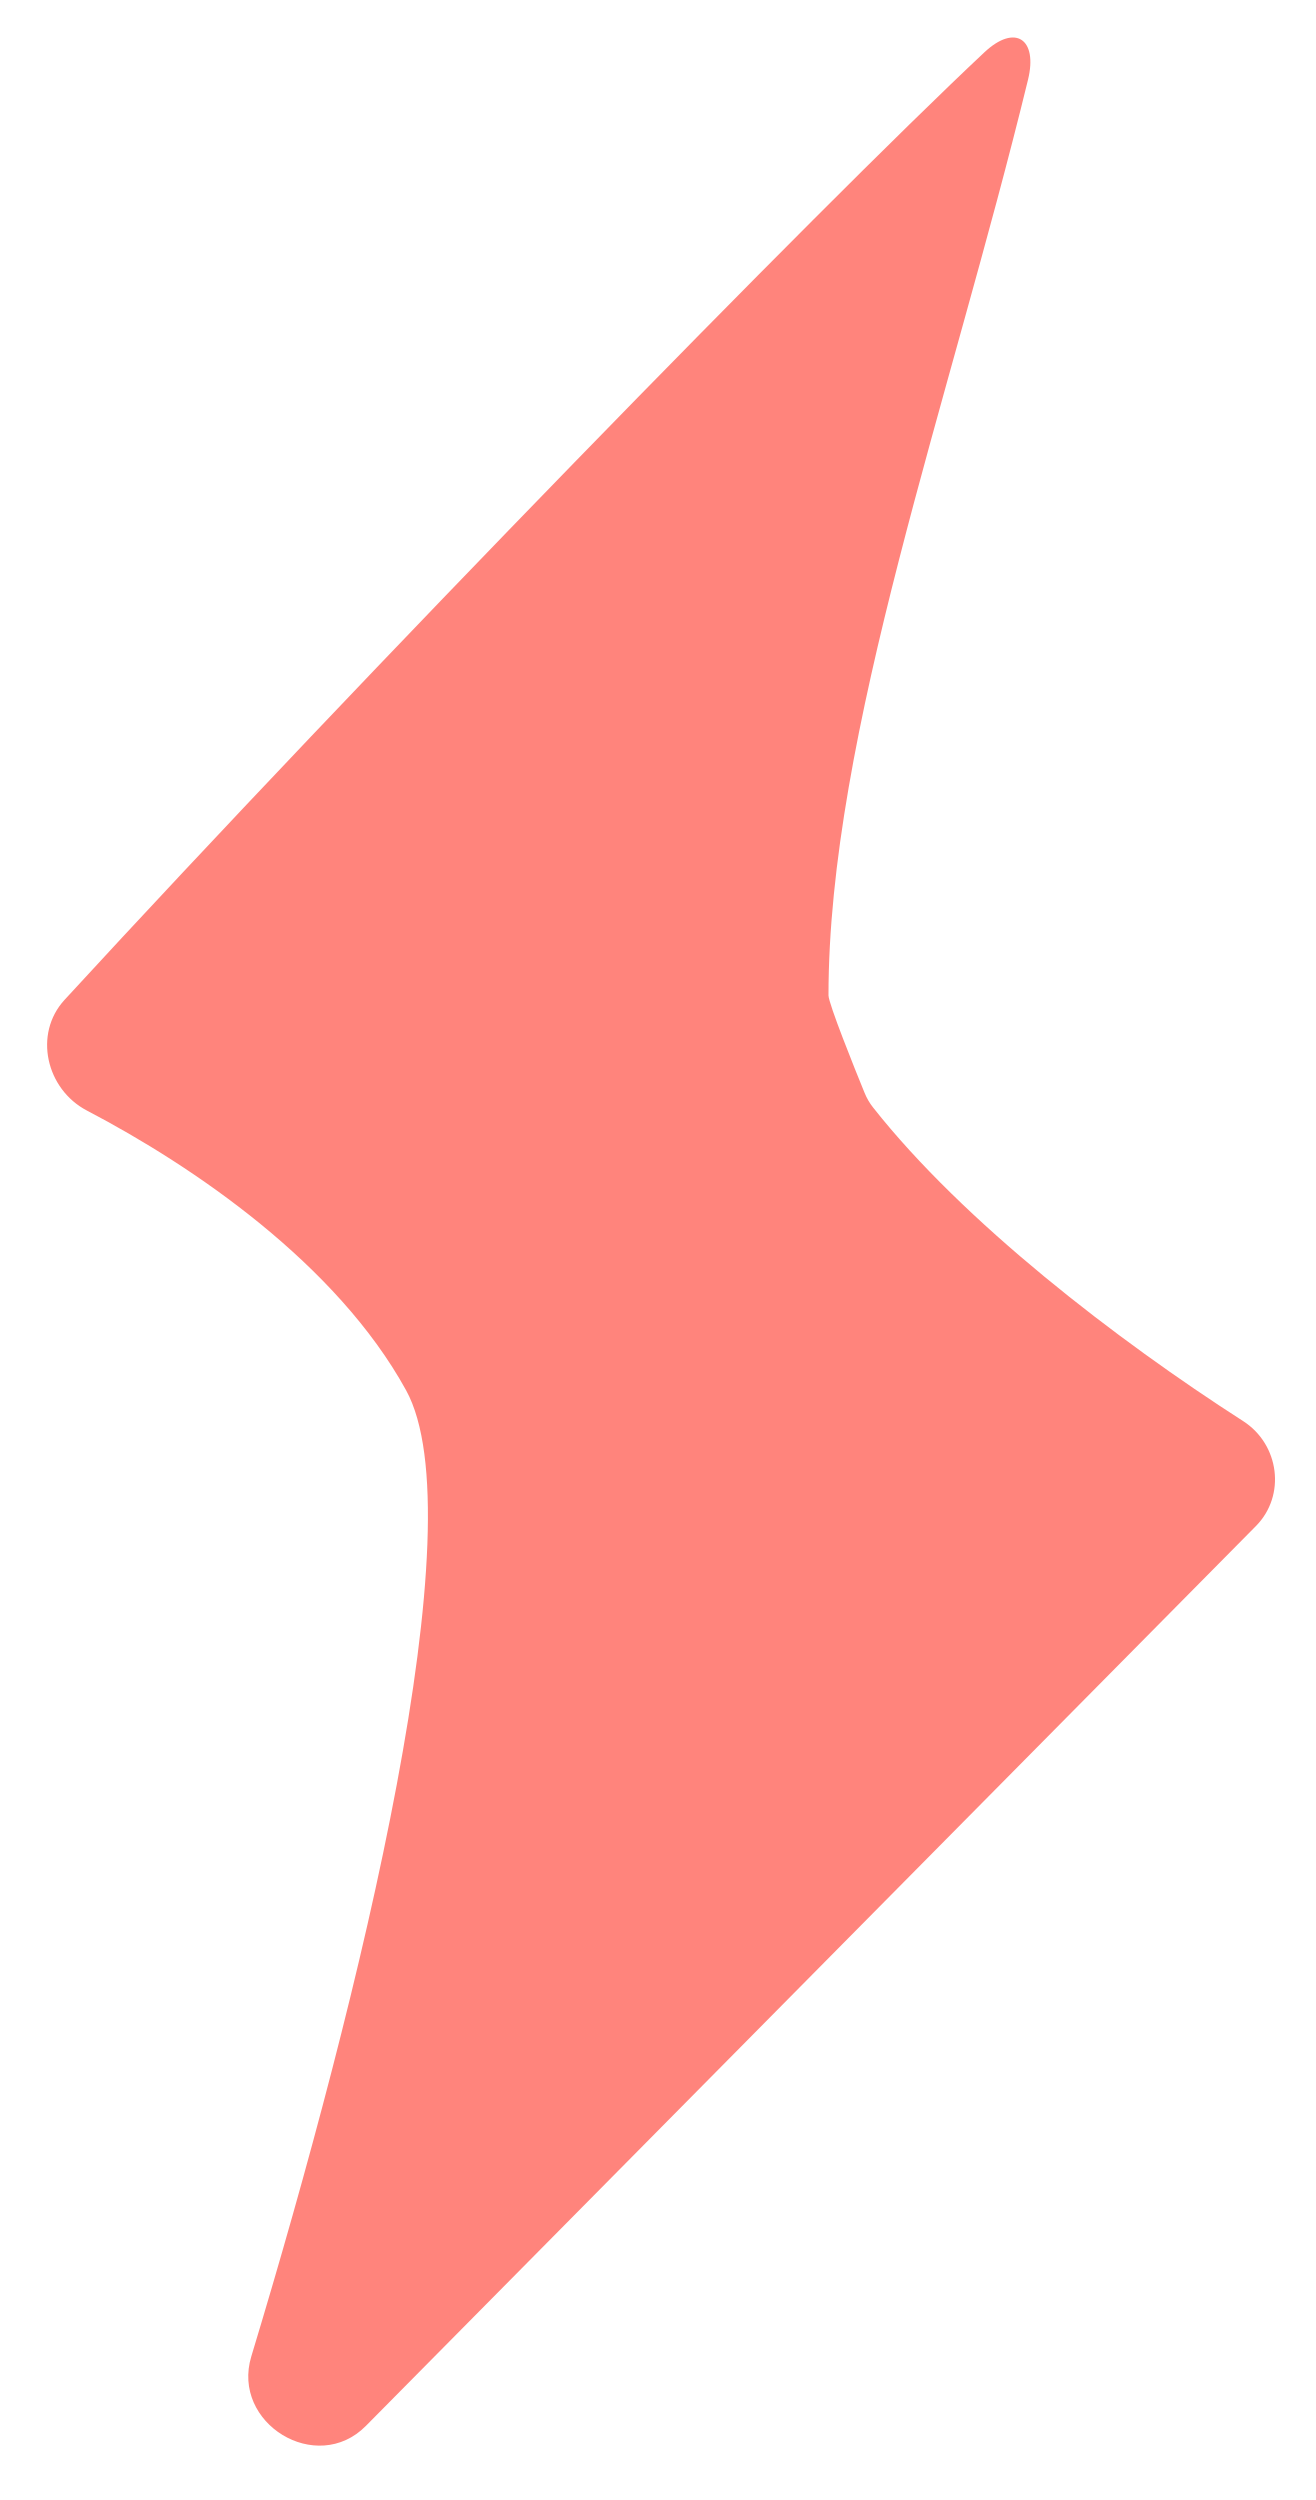
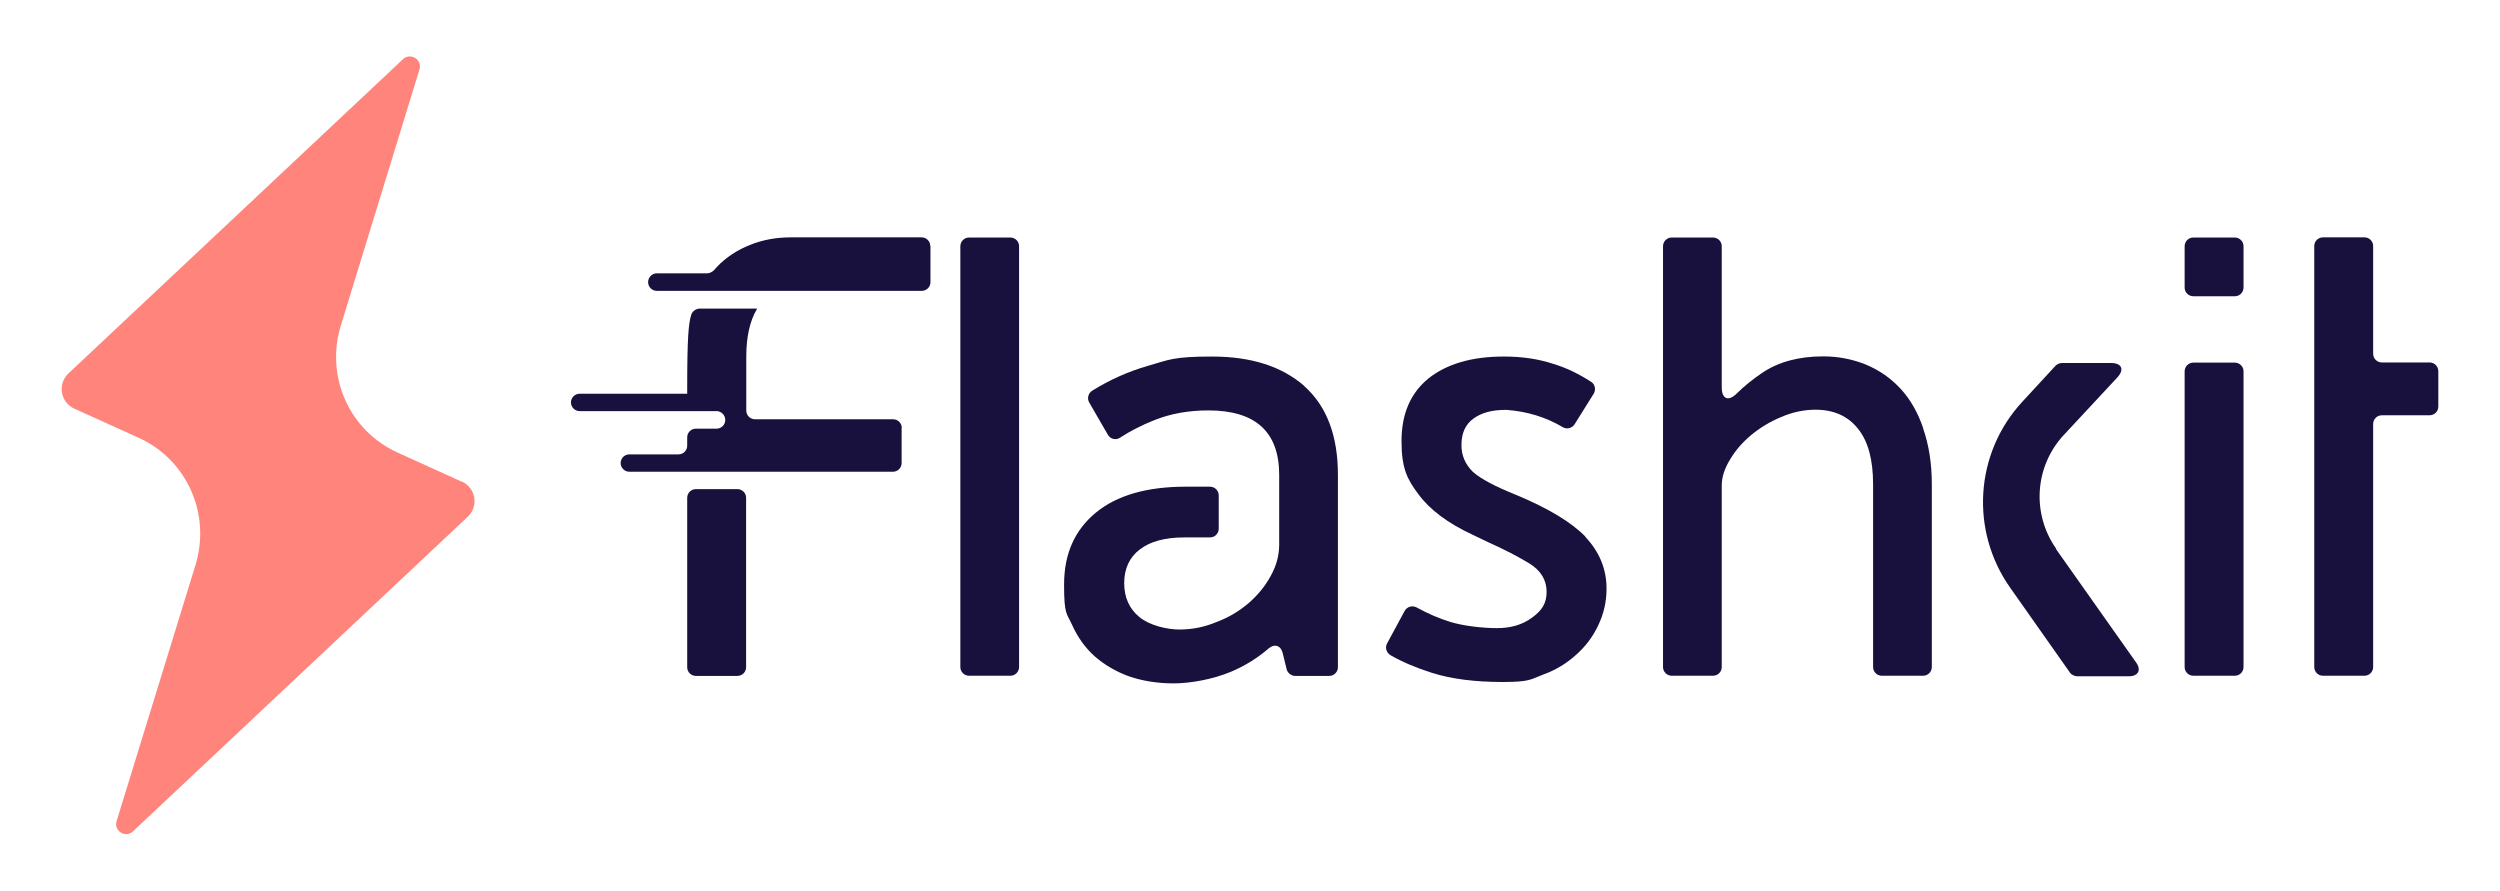
- <svg xmlns="http://www.w3.org/2000/svg" width="20" height="38" viewBox="0 0 20 38" fill="none">
-   <path d="M0.981 15.198C5.524 10.255 12.449 3.153 14.964 0.794C15.43 0.358 15.777 0.591 15.626 1.211C14.436 6.092 12.593 11.17 12.593 15.13C12.593 15.252 12.99 16.242 13.141 16.61C13.174 16.691 13.217 16.766 13.271 16.834C14.64 18.57 16.964 20.36 18.896 21.601C19.447 21.955 19.55 22.731 19.09 23.196L5.561 36.874C4.813 37.631 3.511 36.835 3.82 35.817C5.501 30.264 7.25 23.092 6.173 21.133C5.12 19.217 2.951 17.733 1.322 16.881C0.7 16.556 0.506 15.715 0.981 15.198Z" fill="#FF847C" />
+ <svg xmlns="http://www.w3.org/2000/svg" id="Layer_1" data-name="Layer 1" version="1.1" viewBox="0 0 1438.8 512.6">
+   <defs>
+     <style>
+       .cls-1 {
+         fill: #ff847c;
+       }
+ 
+       .cls-1, .cls-2 {
+         stroke-width: 0px;
+       }
+ 
+       .cls-2 {
+         fill: #18103d;
+       }
+     </style>
+   </defs>
+   <path class="cls-1" d="M265.7,277.2l-37-16.8c-27.7-12.6-41.6-43.8-32.5-73.2l45.2-147.2c1.8-5.7-5.2-10-9.5-5.9L39.4,214.9c-6.4,6-4.7,16.6,3.4,20.3l37.1,16.8c27.7,12.6,41.6,43.8,32.6,73.2l-45.4,147.4c-1.7,5.6,5.1,9.9,9.4,5.9l192.7-181.1c6.4-6,4.7-16.6-3.4-20.3Z" />
+   <path class="cls-2" d="M552.7,141.7v242.2c0,2.8,2.3,5,5,5h23.8c2.8,0,5-2.3,5-5v-242.2c0-2.8-2.3-5-5-5h-23.8c-2.8,0-5,2.3-5,5Z" />
+   <path class="cls-2" d="M750.6,222.1c-13-11.3-30.6-16.9-53-16.9s-24.6,1.8-37.1,5.4c-11.1,3.2-21.7,7.9-32,14.3-2.2,1.4-3,4.5-1.6,6.8l10.7,18.5c1.4,2.5,4.6,3.3,7,1.7,5.8-3.8,12.3-7.1,19.5-10,9.4-3.8,19.8-5.7,31.4-5.7,27.1,0,40.7,12.4,40.7,37.1v40c0,6.3-1.6,12.3-4.9,18.2-3.2,5.9-7.5,11.1-12.8,15.7-5.3,4.5-11.4,8.2-18.4,10.8-6.9,2.9-14,4.3-21.3,4.3s-17.3-2.4-23.1-7.2c-5.8-4.8-8.7-11.3-8.7-19.5s3-14.9,9-19.4c6-4.6,14.5-6.9,25.6-6.9h14.8c2.8,0,5-2.3,5-5v-19.2c0-2.8-2.3-5-5-5h-14.1c-22.3,0-39.6,5-51.7,15-12.1,10-18.2,23.7-18.2,41.3s1.5,16.4,4.7,23.4c3.1,6.9,7.4,13,13,18,5.5,4.8,12.1,8.7,19.8,11.5,7.7,2.6,16.2,4,25.6,4s22.6-2.3,33.2-6.8c7.8-3.3,14.9-7.7,21.3-13.2,3.4-3,7.1-1.9,8.2,2.5l2.3,9.4c.5,2.1,2.7,3.8,4.9,3.8h19.6c2.8,0,5-2.3,5-5v-110.7c0-22.6-6.5-39.7-19.5-51.2Z" />
+   <path class="cls-2" d="M912.5,308.9c-8.2-8.4-21.5-16.4-40-24.1-12-4.8-20.3-9.2-24.9-13.3-4.3-4.3-6.5-9.4-6.5-15.1v-.4c0-6.7,2.3-11.8,6.9-15.1,4.5-3.3,10.6-5,18.4-5s.5,0,.7,0c11.9.9,22.7,4.2,32.4,10,2.3,1.3,5.3.5,6.7-1.7l11-17.6c1.4-2.3.8-5.4-1.4-6.8-7.1-4.6-14.3-8.1-21.6-10.3-8.7-2.9-18.1-4.3-28.5-4.3h-.3c-18.3,0-32.7,4.2-43.3,12.6-10.3,8.4-15.5,20.4-15.5,36s3.2,22,9.7,30.6c6.5,8.9,16.9,16.7,31.3,23.4l9,4.3c9.1,4.1,17.1,8.2,23.8,12.3,6.5,4.1,9.7,9.5,9.7,16.2s-2.7,10.7-8.3,14.8c-5.5,4.1-12.2,6.1-20.2,6.1s-19.3-1.2-27-3.6c-6.3-1.9-12.7-4.7-19.3-8.3-2.5-1.3-5.5-.5-6.9,2l-10.1,18.7c-1.3,2.4-.4,5.4,2,6.8,6.8,3.9,14.8,7.3,24,10.2,11.2,3.5,24.7,5.2,40.5,5.2s16-1.5,23.4-4.3c7.2-2.6,13.4-6.4,18.7-11.2,5.5-4.8,9.9-10.6,13-17.3,3.1-6.5,4.7-13.5,4.7-20.9,0-11.3-4.1-21.3-12.3-29.9Z" />
+   <path class="cls-2" d="M1106.9,246.6c-3.1-9.2-7.5-16.8-13.1-22.9-5.7-6.1-12.3-10.7-20-13.9-7.7-3.1-15.9-4.7-24.5-4.7-13.9,0-25.6,3.1-35,9.4-5.6,3.8-10.6,7.8-14.9,12.1-4.7,4.6-8.5,3-8.5-3.6v-81.3c0-2.8-2.3-5-5-5h-23.8c-2.8,0-5,2.3-5,5v242.2c0,2.8,2.3,5,5,5h23.8c2.8,0,5-2.3,5-5v-104.5c0-4.8,1.6-9.7,4.7-14.8,3.1-5.3,7.2-10,12.2-14.2,5.1-4.2,10.8-7.7,17.3-10.4,6.5-2.8,13.1-4.2,19.8-4.2,10.4,0,18.5,3.6,24.3,10.8,5.9,7.2,8.8,17.9,8.8,32.1v105.2c0,2.8,2.3,5,5,5h23.8c2.8,0,5-2.3,5-5v-105.2c0-12-1.7-22.7-5-32.1Z" />
+   <path class="cls-2" d="M1183.3,315.7c-14.1-20.1-12.3-47.3,4.4-65.3l30.8-33.1c4.3-4.6,2.7-8.4-3.7-8.4h-28.1c-1.2,0-2.9.7-3.7,1.6l-19.1,20.7c-27.3,29.5-30.2,74-7.1,106.9l34.5,49c.8,1.2,2.7,2.1,4.1,2.1h29.9c5.3,0,7.2-3.6,4.1-7.9l-46.2-65.4Z" />
+   <path class="cls-2" d="M1257.3,213.7v170.2c0,2.8,2.3,5,5,5h23.9c2.8,0,5-2.3,5-5v-170.2c0-2.8-2.3-5-5-5h-23.9c-2.8,0-5,2.3-5,5ZM1257.3,141.7v23.8c0,2.8,2.3,5,5,5h23.9c2.8,0,5-2.3,5-5v-23.8c0-2.8-2.3-5-5-5h-23.9c-2.8,0-5,2.3-5,5Z" />
+   <path class="cls-2" d="M1403.3,213.7v20.3c0,2.8-2.3,5-5,5h-27.5c-2.8,0-5,2.3-5,5v139.9c0,2.8-2.3,5-5,5h-23.9c-2.8,0-5-2.3-5-5v-144.9h0v-30.3h0v-67.1c0-2.8,2.3-5,5-5h23.9c2.8,0,5,2.3,5,5v62c0,2.8,2.3,5,5,5h27.5c2.8,0,5,2.3,5,5Z" />
+   <rect class="cls-2" x="395.5" y="281.5" width="33.9" height="107.5" rx="5" ry="5" />
+   <path class="cls-2" d="M518.9,246.2v20.3c0,2.8-2.3,5-5,5h-151.7c-2.8,0-5-2.3-5-5h0c0-2.8,2.3-5,5-5h28.3c2.8,0,5-2.3,5-5v-4.8c0-2.8,2.3-5,5-5h11.9c2.8,0,5-2.3,5-5h0c0-2.8-2.3-5.1-5-5.1h-78.8c-2.8,0-5-2.3-5-5h0c0-2.8,2.3-5,5-5h61.9v-3.3c0-29.6.8-37,2.3-42.1.6-2,2.8-3.6,4.8-3.6h33.2c0,0-.1.2-.2.3-4.1,6.9-6.1,16.1-6.1,27.4v31c0,2.8,2.3,5,5,5h79.5c2.8,0,5,2.3,5,5Z" />
+   <path class="cls-2" d="M535.5,141.7v20.7c0,2.8-2.3,5-5,5h-74.5c-.1,0-.2,0-.4,0h-77.6c-2.8,0-5-2.3-5-5h0c0-2.8,2.3-5.1,5-5.1h29.1c1.3,0,3-.9,3.9-1.9s1.1-1.3,1.7-1.9c5.3-5.5,11.7-9.7,19.1-12.6,7.2-2.9,15-4.3,23.4-4.3h75.2c2.8,0,5,2.3,5,5Z" />
</svg>
